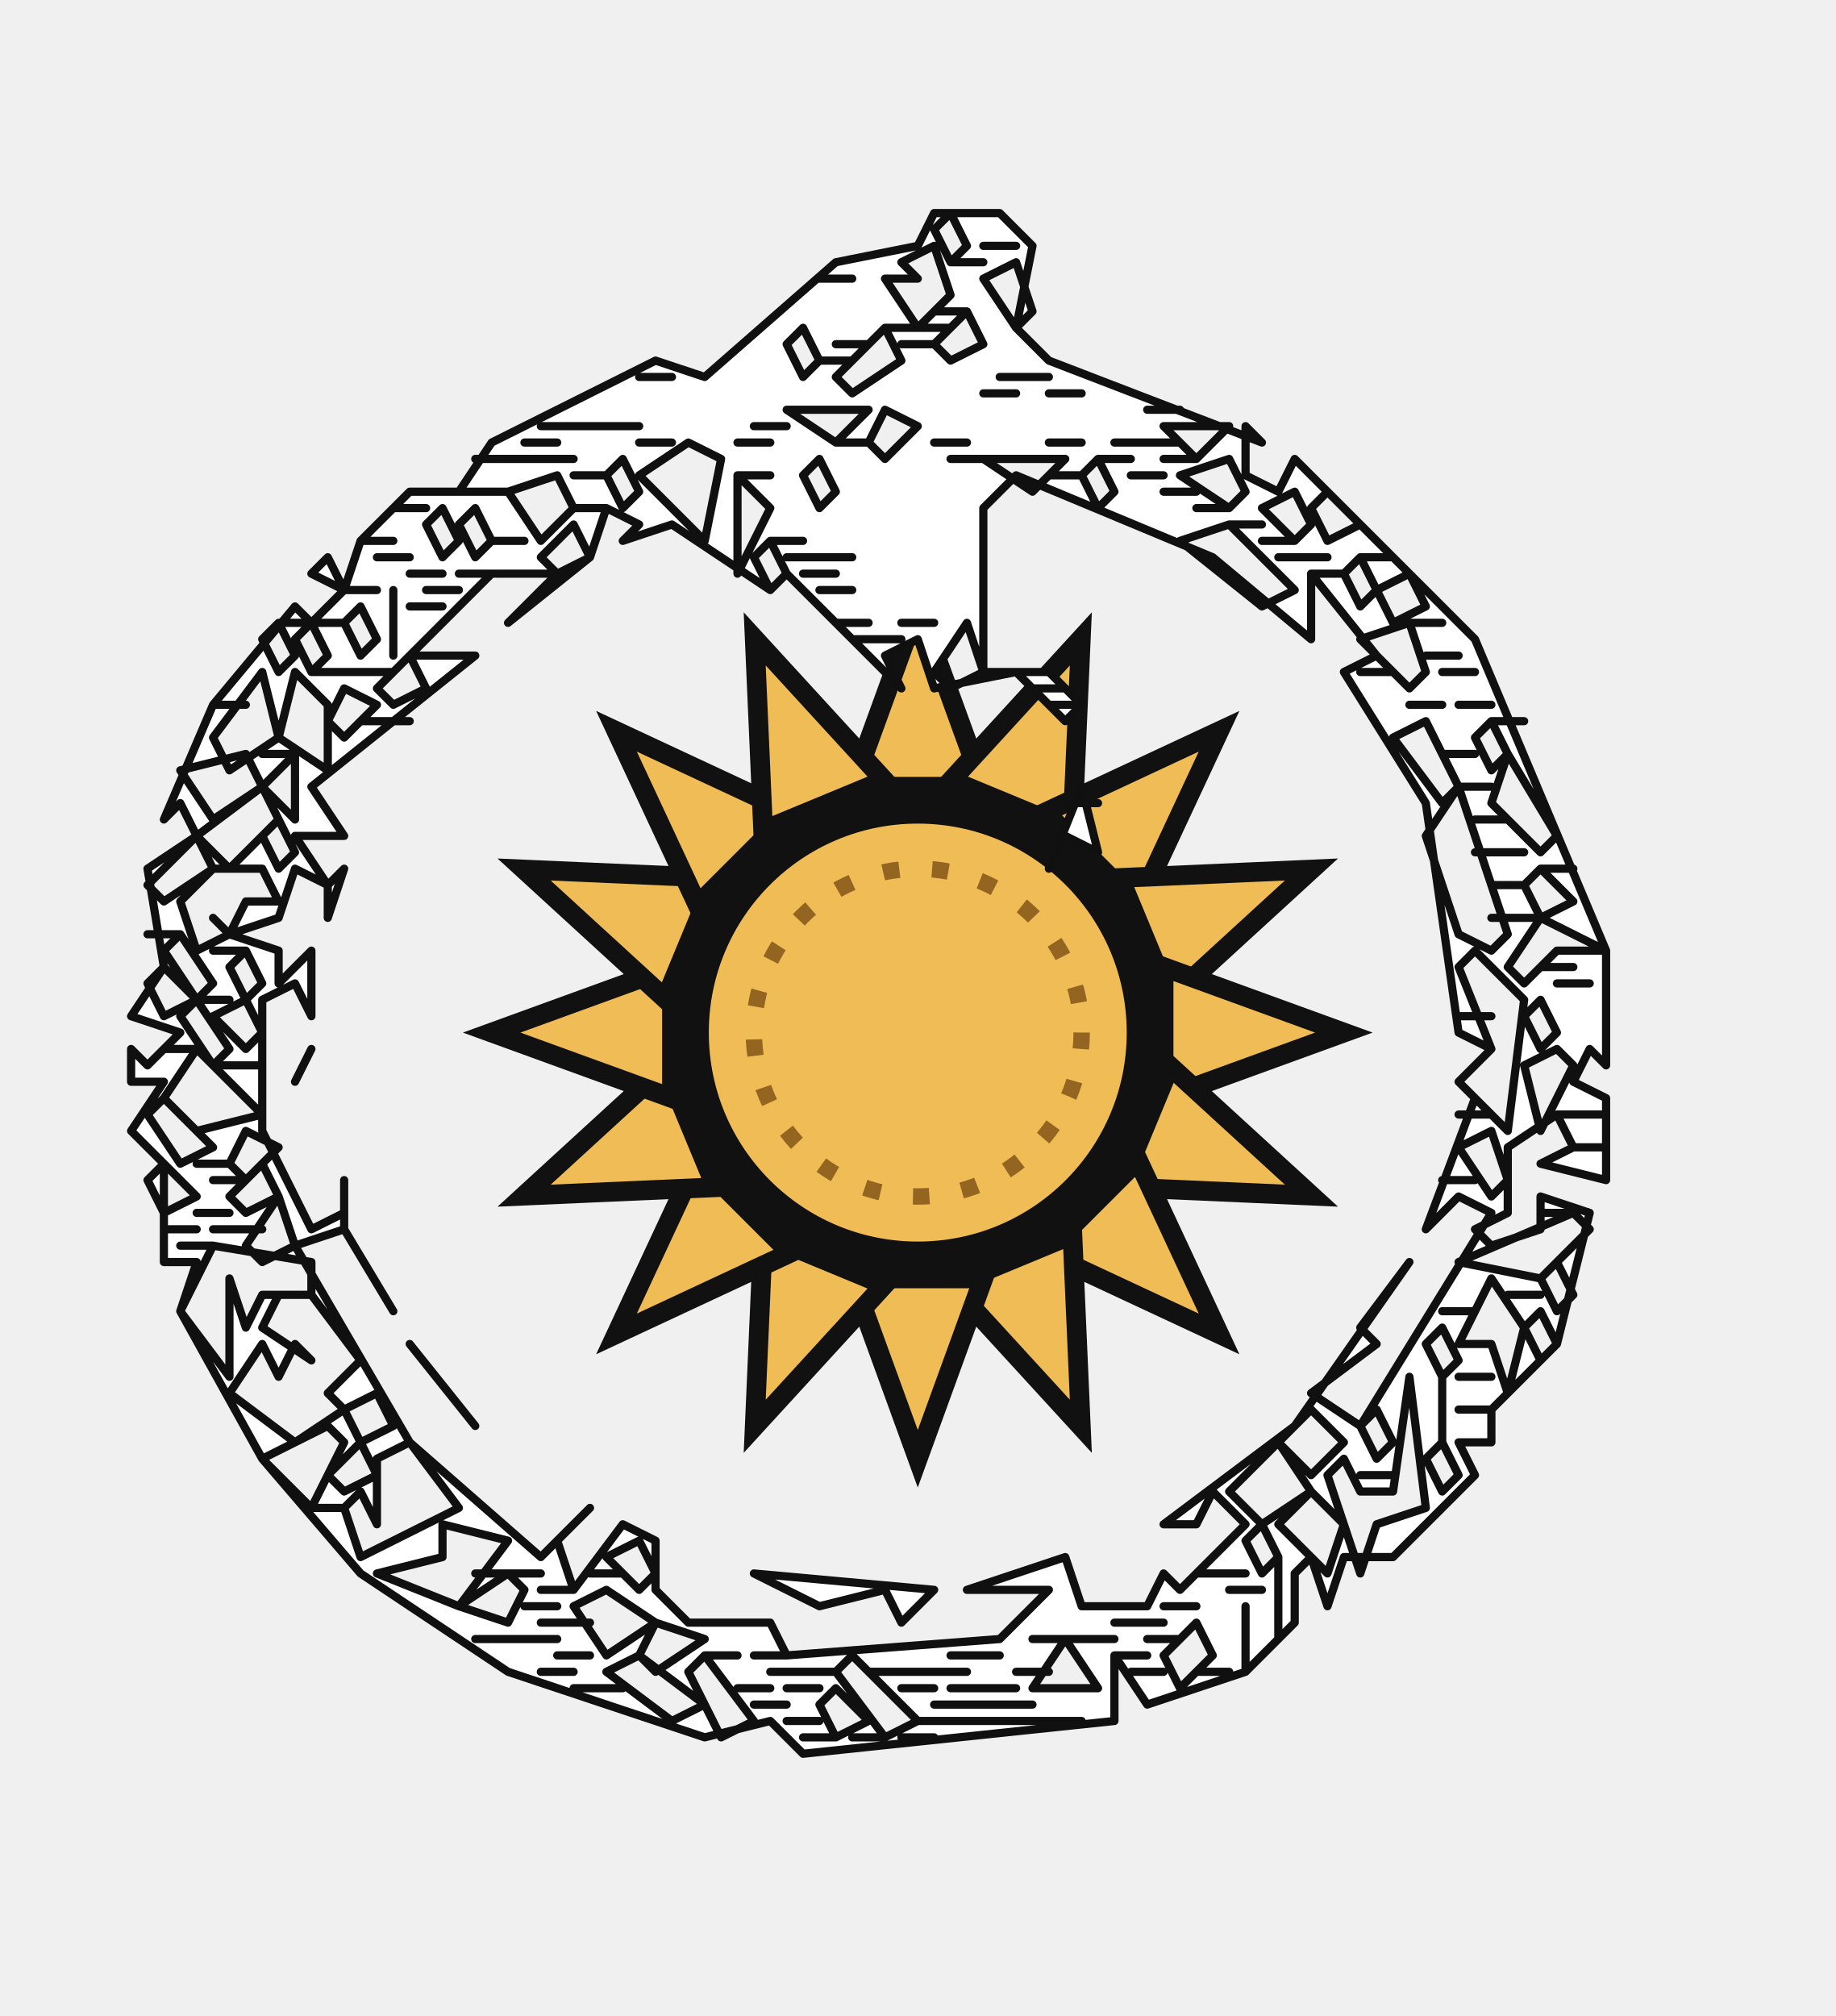
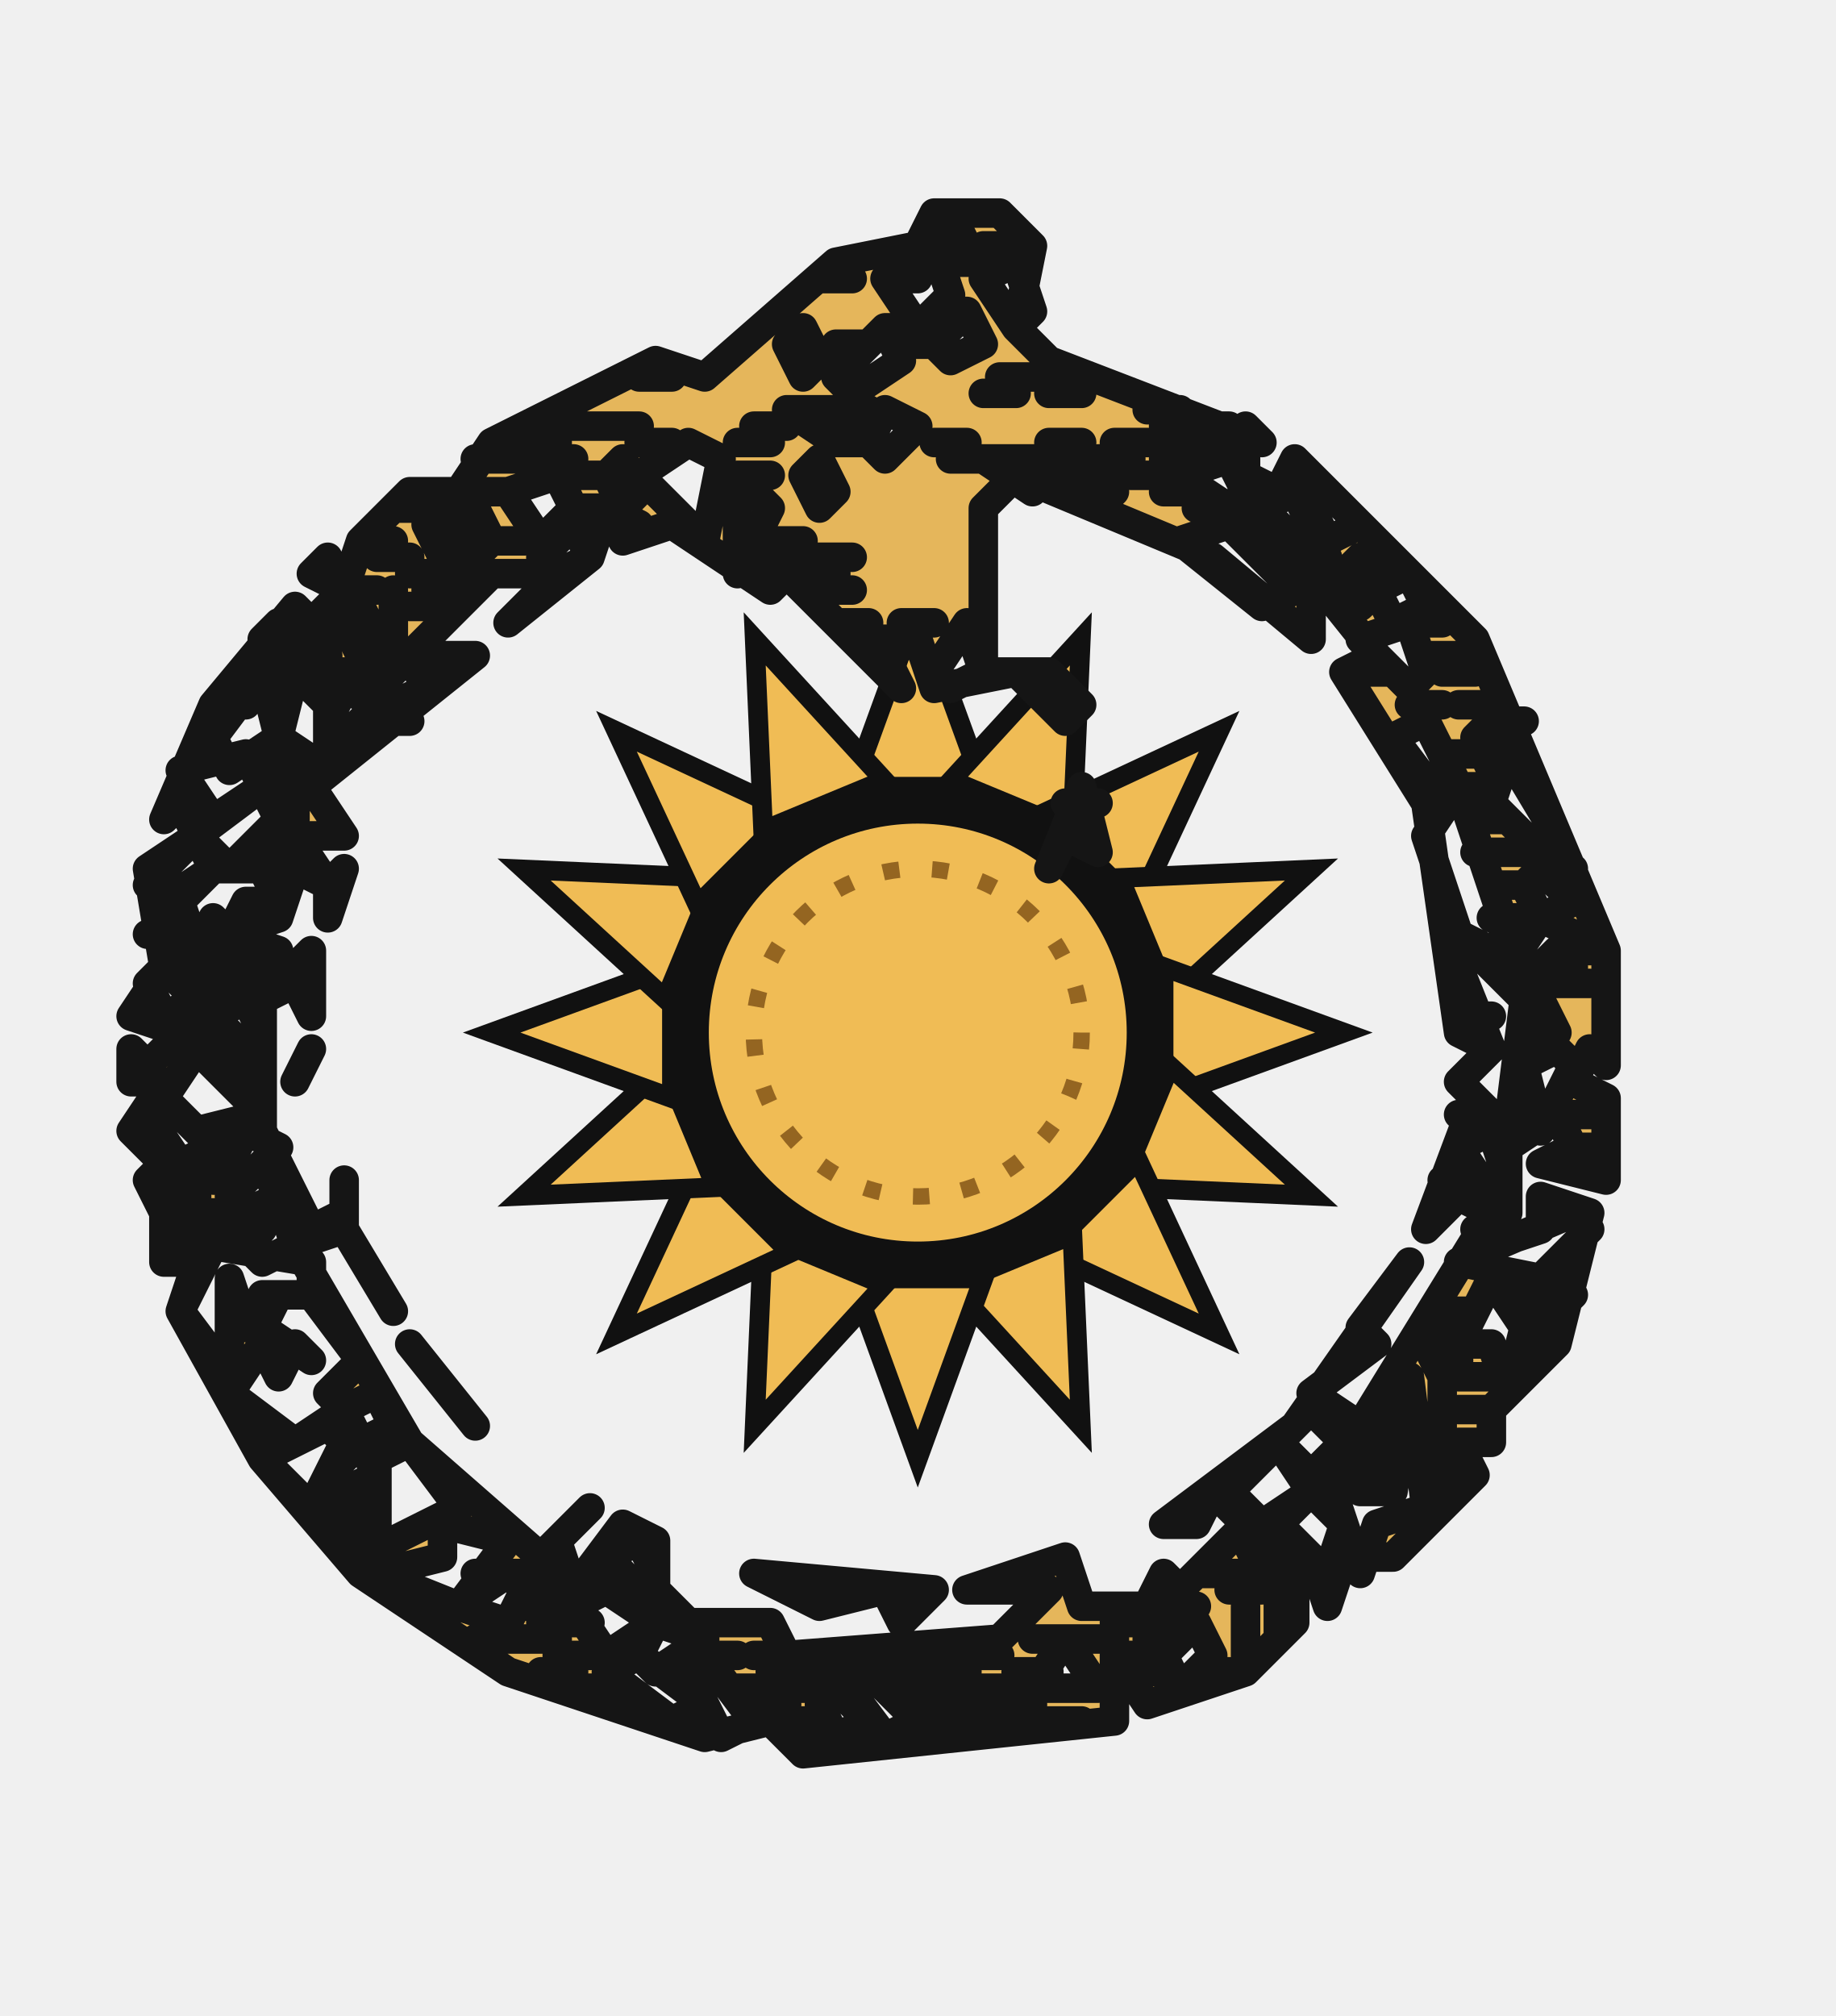
<svg xmlns="http://www.w3.org/2000/svg" viewBox="0 0 112 123">
  <g>
    <path d="M56 37 L52 48 L60 48 Z" transform="rotate(0 56 63)" fill="#f0bc55" stroke="#111" stroke-width="1.2" />
    <path d="M56 37 L52 48 L60 48 Z" transform="rotate(22.5 56 63)" fill="#f0bc55" stroke="#111" stroke-width="1.2" />
    <path d="M56 37 L52 48 L60 48 Z" transform="rotate(45 56 63)" fill="#f0bc55" stroke="#111" stroke-width="1.2" />
    <path d="M56 37 L52 48 L60 48 Z" transform="rotate(67.5 56 63)" fill="#f0bc55" stroke="#111" stroke-width="1.2" />
    <path d="M56 37 L52 48 L60 48 Z" transform="rotate(90 56 63)" fill="#f0bc55" stroke="#111" stroke-width="1.2" />
    <path d="M56 37 L52 48 L60 48 Z" transform="rotate(112.5 56 63)" fill="#f0bc55" stroke="#111" stroke-width="1.2" />
    <path d="M56 37 L52 48 L60 48 Z" transform="rotate(135 56 63)" fill="#f0bc55" stroke="#111" stroke-width="1.2" />
    <path d="M56 37 L52 48 L60 48 Z" transform="rotate(157.5 56 63)" fill="#f0bc55" stroke="#111" stroke-width="1.2" />
    <path d="M56 37 L52 48 L60 48 Z" transform="rotate(180 56 63)" fill="#f0bc55" stroke="#111" stroke-width="1.2" />
    <path d="M56 37 L52 48 L60 48 Z" transform="rotate(202.5 56 63)" fill="#f0bc55" stroke="#111" stroke-width="1.2" />
    <path d="M56 37 L52 48 L60 48 Z" transform="rotate(225 56 63)" fill="#f0bc55" stroke="#111" stroke-width="1.2" />
    <path d="M56 37 L52 48 L60 48 Z" transform="rotate(247.5 56 63)" fill="#f0bc55" stroke="#111" stroke-width="1.2" />
    <path d="M56 37 L52 48 L60 48 Z" transform="rotate(270 56 63)" fill="#f0bc55" stroke="#111" stroke-width="1.2" />
    <path d="M56 37 L52 48 L60 48 Z" transform="rotate(292.5 56 63)" fill="#f0bc55" stroke="#111" stroke-width="1.2" />
    <path d="M56 37 L52 48 L60 48 Z" transform="rotate(315 56 63)" fill="#f0bc55" stroke="#111" stroke-width="1.2" />
    <path d="M56 37 L52 48 L60 48 Z" transform="rotate(337.5 56 63)" fill="#f0bc55" stroke="#111" stroke-width="1.2" />
    <circle cx="56" cy="63" r="14" fill="#f0bc55" stroke="#111" stroke-width="2.5" />
    <circle cx="56" cy="63" r="10" fill="none" stroke="#946521" stroke-width="1" stroke-dasharray="1 2" />
  </g>
-   <path fill="#fff" stroke="#101010" stroke-width=".5" stroke-linejoin="round" fill-rule="evenodd" d="M55,106 57,106ZM52,106 54,106ZM49,106 51,106ZM64,105 66,105ZM62,105 64,105ZM60,105 62,105ZM58,105 60,105ZM56,105 58,105ZM48,105 50,105ZM61,104 63,104ZM59,104 61,104ZM57,104 59,104ZM50,104 51,103 53,105 51,106ZM46,104 48,104ZM60,103 62,103ZM58,103 60,103ZM55,103 57,103ZM48,103 50,103ZM45,103 47,103ZM35,103 38,103ZM73,102 75,102ZM69,102 71,102ZM62,102 64,102ZM56,102 59,102ZM53,102 56,102ZM51,102 52,101 56,105 54,106ZM49,102 51,102ZM47,102 49,102ZM42,102 43,101 46,105 44,106ZM37,102 39,101 43,104 41,105ZM33,102 35,102ZM68,101 70,101ZM63,103 65,100 67,103ZM58,101 61,101ZM46,101 48,101ZM43,101 45,101ZM34,101 36,101ZM73,99 74,101 72,103 71,101ZM70,100 72,100ZM65,100 68,100ZM63,100 65,100ZM39,101 40,99 43,100 40,102ZM31,100 34,100ZM29,100 31,100ZM76,98 76,102ZM68,99 71,99ZM33,99 36,99ZM71,98 73,98ZM35,98 37,97 40,99 37,101ZM32,98 34,98ZM75,97 77,97ZM33,97 35,97ZM28,98 31,96 32,97 31,99ZM78,95 78,100ZM73,96 76,96ZM46,96 50,98 54,97 55,99 57,97ZM36,96 38,96ZM31,96 33,96ZM29,96 31,96ZM37,95 39,94 40,96 39,97ZM76,94 77,93 78,95 77,96ZM23,96 27,95 27,93 31,94 28,98ZM80,91 82,93 81,96 78,93ZM19,92 21,92ZM83,90 85,90ZM87,89 88,88 89,90 88,91ZM78,88 80,91 77,93 75,91ZM25,88 28,92 22,95 21,92 22,91 23,93 23,89ZM22,88 23,90 21,91 20,90ZM20,87 21,88 19,92 16,89ZM83,87 84,86 85,88 84,89ZM80,86 82,88 80,90 78,88ZM89,86 91,86ZM21,86 23,85 24,87 22,88ZM88,84 88,88ZM86,84 87,92 84,93 83,96 81,90 82,89 83,91 85,91ZM89,84 91,84ZM87,82 88,81 89,83 88,84ZM25,82 29,87ZM93,81 94,80 95,82 94,83ZM88,80 90,80ZM17,79 19,79 22,83 20,85 21,86 18,88 14,85 16,82 17,84 18,82 19,83 16,81ZM92,79 94,79ZM91,78 93,81 92,85 91,82 89,82ZM94,78 95,77 96,79 95,80ZM11,80 13,76 19,77 19,79 16,79 15,81 14,78 14,84ZM11,76 13,76ZM97,75 94,78 89,77 96,74ZM13,75 16,75ZM10,75 12,75ZM94,74 96,74ZM17,73 18,76 16,77 15,76ZM12,74 14,74ZM88,72 90,72ZM16,71 17,73 15,74 14,73ZM13,72 15,72ZM9,72 10,71 12,73 10,74ZM12,71 14,71ZM96,70 98,70ZM89,70 91,69 92,72 91,73ZM14,71 15,69 17,70 15,72ZM95,68 98,68ZM89,68 91,68ZM9,68 10,67 13,70 11,71ZM95,64 96,65 94,69 93,65ZM13,65 16,65ZM10,67 12,64 16,68 12,69ZM19,64 18,66ZM10,64 12,64ZM93,62 94,61 95,63 94,64ZM89,62 91,62ZM13,62 15,61 16,63 15,64ZM11,62 12,61 14,64 13,65ZM12,61 14,61ZM95,60 97,60ZM9,60 10,59 12,61 10,62ZM94,59 96,59ZM90,58 93,61 92,69 89,66 91,64 89,59ZM14,59 15,58 16,60 15,61ZM13,58 15,58ZM10,58 11,57 13,60 12,61ZM92,59 94,56 98,58 95,58 93,60ZM9,57 11,57ZM91,56 94,56ZM93,54 94,53 96,55 94,56ZM91,54 93,54ZM16,53 17,55 15,55 14,57 13,56 14,57 12,58 11,55 13,53ZM94,53 96,53ZM90,52 93,52ZM12,51 13,53 10,55 9,54ZM16,51 17,50 18,52 17,53ZM90,50 92,50ZM89,48 92,57 91,58 89,57 87,51ZM65,49 67,49ZM16,48 17,50 14,53 12,51ZM89,48 91,48ZM66,48 64,53 65,51 67,52ZM92,46 95,51 94,52 91,49ZM18,46 18,50 16,48ZM11,47 15,46 16,48 13,50ZM88,46 90,46ZM16,46 18,46ZM90,45 91,44 92,46 91,47ZM85,45 87,44 89,48 88,49ZM91,44 93,44ZM22,44 25,44ZM89,43 91,43ZM86,43 88,43ZM64,43 66,43ZM20,44 21,42 23,43 21,45ZM13,43 15,43ZM63,42 65,42ZM18,41 20,43 20,47 17,45ZM16,41 17,45 14,47 13,45ZM88,41 90,41ZM83,41 85,41ZM25,40 26,42 24,43 23,42ZM21,41 24,41ZM19,41 21,41ZM87,40 89,40ZM83,39 86,38 87,41 86,42ZM59,38 60,41 58,42 57,41ZM52,39 55,39ZM18,39 19,38 20,40 19,41ZM16,39 17,38 18,40 17,41ZM86,38 88,38ZM55,38 57,38ZM51,38 53,38ZM21,38 22,37 23,39 22,40ZM19,38 21,38ZM17,38 19,38ZM25,37 27,37ZM24,36 24,40ZM84,36 86,35 87,37 85,38ZM50,36 52,36ZM26,36 28,36ZM21,36 23,36ZM82,35 83,34 84,36 83,37ZM80,35 82,35ZM49,35 51,35ZM28,35 30,35ZM25,35 27,35ZM83,34 85,34ZM78,34 81,34ZM50,34 52,34ZM48,34 50,34ZM46,34 47,33 48,35 47,36ZM23,34 25,34ZM77,33 79,33ZM72,33 75,32 79,36 77,37ZM47,33 49,33ZM35,32 36,34 34,35 33,34ZM30,33 32,33ZM22,33 24,33ZM75,32 77,32ZM28,32 29,31 30,33 29,34ZM26,32 27,31 28,33 27,34ZM80,31 81,30 83,32 81,33ZM77,31 79,30 80,32 79,33ZM73,31 75,31ZM35,31 37,31ZM24,31 26,31ZM71,30 73,30ZM62,29 74,34 80,39 80,35 84,40 82,41 87,49 89,63 91,64 89,66 90,67 87,75 89,73 91,74 83,87 80,85 84,82 83,81 86,77 79,87 71,93 73,93 74,91 76,93 72,97 71,96 70,98 66,98 65,95 59,97 64,97 61,100 48,101 47,99 42,99 40,97 40,94 38,93 35,97 34,94 36,92 33,95 25,88 18,76 21,75 24,80 21,75 21,72 21,74 19,75 16,69 16,61 18,60 19,62 19,58 17,60 17,58 14,57 17,56 18,53 20,54 20,56 21,53 20,54 18,51 21,51 19,48 29,40 25,40 30,35 34,35 31,38 36,34 37,31 39,32 38,33 41,32 47,36 48,35 55,42 54,40 56,39 57,42 62,41 65,44 66,43 64,41 60,41 60,31ZM45,29 47,31 45,35ZM31,30 34,29 35,31 33,33ZM28,30 31,30ZM26,30 28,30ZM72,29 75,28 76,30 75,31ZM69,29 71,29ZM66,29 67,28 68,30 67,31ZM64,29 66,29ZM49,29 50,28 51,30 50,31ZM45,29 47,29ZM37,29 38,28 39,30 38,31ZM35,29 37,29ZM71,28 73,28ZM67,28 69,28ZM60,28 65,28 63,30ZM58,28 60,28ZM42,27 44,28 43,33 39,29ZM33,28 35,28ZM31,28 33,28ZM29,28 31,28ZM70,27 72,27ZM68,27 70,27ZM64,27 66,27ZM57,27 59,27ZM51,27 53,27ZM45,27 47,27ZM39,27 41,27ZM32,27 34,27ZM71,26 75,26 73,28ZM53,27 54,25 56,26 54,28ZM46,26 48,26ZM37,26 39,26ZM35,26 37,26ZM33,26 35,26ZM70,25 72,25ZM48,25 53,25 51,27ZM64,24 66,24ZM60,24 62,24ZM61,23 64,23ZM39,23 41,23ZM50,22 52,22ZM55,21 57,21ZM54,20 55,22 52,24 51,23ZM51,21 53,21ZM48,21 49,20 50,22 49,23ZM59,19 60,21 58,22 57,21ZM56,20 58,20ZM54,20 56,20ZM57,19 59,19ZM60,17 62,16 63,19 62,20ZM50,17 52,17ZM58,16 60,16ZM57,15 58,18 56,20 54,17 56,17 55,16ZM60,15 62,15ZM57,14 58,13 59,15 58,16ZM61,13 57,13 56,15 51,16 43,23 40,22 30,27 28,30 25,30 22,33 21,36 20,34 19,35 21,36 19,38 18,37 13,43 10,50 11,49 12,51 9,53 10,59 8,62 11,63 9,65 8,64 8,66 10,66 8,69 10,71 10,77 12,77 11,80 16,89 22,96 31,102 43,106 47,105 49,107 68,105 68,101 70,104 76,102 79,99 79,96 80,95 81,98 82,95 85,95 90,90 89,88 91,88 91,86 95,82 97,74 94,73 94,75 91,76 90,75 92,74 92,70 95,68 96,70 94,71 98,72 98,67 96,66 97,64 98,65 98,58 90,39 79,28 78,30 76,29 76,26 77,27 64,22 62,20 63,15Z" />
+   <path fill="#e5b65b" stroke="#151515" stroke-width="1.8" stroke-linejoin="round" fill-rule="evenodd" d="M55,106 57,106ZM52,106 54,106ZM49,106 51,106ZM64,105 66,105ZM62,105 64,105ZM60,105 62,105ZM58,105 60,105ZM56,105 58,105ZM48,105 50,105ZM61,104 63,104ZM59,104 61,104ZM57,104 59,104ZM50,104 51,103 53,105 51,106ZM46,104 48,104ZM60,103 62,103ZM58,103 60,103ZM55,103 57,103ZM48,103 50,103ZM45,103 47,103ZM35,103 38,103ZM73,102 75,102ZM69,102 71,102ZM62,102 64,102ZM56,102 59,102ZM53,102 56,102ZM51,102 52,101 56,105 54,106ZM49,102 51,102ZM47,102 49,102ZM42,102 43,101 46,105 44,106ZM37,102 39,101 43,104 41,105ZM33,102 35,102ZM68,101 70,101ZM63,103 65,100 67,103ZM58,101 61,101ZM46,101 48,101ZM43,101 45,101ZM34,101 36,101ZM73,99 74,101 72,103 71,101ZM70,100 72,100ZM65,100 68,100ZM63,100 65,100ZM39,101 40,99 43,100 40,102ZM31,100 34,100ZM29,100 31,100ZM76,98 76,102ZM68,99 71,99ZM33,99 36,99ZM71,98 73,98ZM35,98 37,97 40,99 37,101ZM32,98 34,98ZM75,97 77,97ZM33,97 35,97ZM28,98 31,96 32,97 31,99ZM78,95 78,100ZM73,96 76,96ZM46,96 50,98 54,97 55,99 57,97ZM36,96 38,96ZM31,96 33,96ZM29,96 31,96ZM37,95 39,94 40,96 39,97ZM76,94 77,93 78,95 77,96ZM23,96 27,95 27,93 31,94 28,98ZM80,91 82,93 81,96 78,93ZM19,92 21,92ZM83,90 85,90ZM87,89 88,88 89,90 88,91ZM78,88 80,91 77,93 75,91ZM25,88 28,92 22,95 21,92 22,91 23,93 23,89ZM22,88 23,90 21,91 20,90ZM20,87 21,88 19,92 16,89ZM83,87 84,86 85,88 84,89ZM80,86 82,88 80,90 78,88ZM89,86 91,86ZM21,86 23,85 24,87 22,88ZM88,84 88,88ZM86,84 87,92 84,93 83,96 81,90 82,89 83,91 85,91ZM89,84 91,84ZM87,82 88,81 89,83 88,84ZM25,82 29,87ZM93,81 94,80 95,82 94,83ZM88,80 90,80ZM17,79 19,79 22,83 20,85 21,86 18,88 14,85 16,82 17,84 18,82 19,83 16,81ZM92,79 94,79ZM91,78 93,81 92,85 91,82 89,82ZM94,78 95,77 96,79 95,80ZM11,80 13,76 19,77 19,79 16,79 15,81 14,78 14,84ZM11,76 13,76ZM97,75 94,78 89,77 96,74ZM13,75 16,75ZM10,75 12,75ZM94,74 96,74ZM17,73 18,76 16,77 15,76ZM12,74 14,74ZM88,72 90,72ZM16,71 17,73 15,74 14,73ZM13,72 15,72ZM9,72 10,71 12,73 10,74ZM12,71 14,71ZM96,70 98,70ZM89,70 91,69 92,72 91,73ZM14,71 15,69 17,70 15,72ZM95,68 98,68ZM89,68 91,68ZM9,68 10,67 13,70 11,71ZM95,64 96,65 94,69 93,65ZM13,65 16,65ZM10,67 12,64 16,68 12,69ZM19,64 18,66ZM10,64 12,64ZM93,62 94,61 95,63 94,64ZM89,62 91,62ZM13,62 15,61 16,63 15,64ZM11,62 12,61 14,64 13,65ZM12,61 14,61ZM95,60 97,60ZM9,60 10,59 12,61 10,62ZM94,59 96,59ZM90,58 93,61 92,69 89,66 91,64 89,59ZM14,59 15,58 16,60 15,61ZM13,58 15,58ZM10,58 11,57 13,60 12,61ZM92,59 94,56 98,58 95,58 93,60ZM9,57 11,57ZM91,56 94,56ZM93,54 94,53 96,55 94,56ZM91,54 93,54ZM16,53 17,55 15,55 14,57 13,56 14,57 12,58 11,55 13,53ZM94,53 96,53ZM90,52 93,52ZM12,51 13,53 10,55 9,54ZM16,51 17,50 18,52 17,53ZM90,50 92,50ZM89,48 92,57 91,58 89,57 87,51ZM65,49 67,49ZM16,48 17,50 14,53 12,51ZM89,48 91,48ZM66,48 64,53 65,51 67,52ZM92,46 95,51 94,52 91,49ZM18,46 18,50 16,48ZM11,47 15,46 16,48 13,50ZM88,46 90,46ZM16,46 18,46ZM90,45 91,44 92,46 91,47ZM85,45 87,44 89,48 88,49ZM91,44 93,44ZM22,44 25,44ZM89,43 91,43ZM86,43 88,43ZM64,43 66,43ZM20,44 21,42 23,43 21,45ZM13,43 15,43ZM63,42 65,42ZM18,41 20,43 20,47 17,45ZM16,41 17,45 14,47 13,45ZM88,41 90,41ZM83,41 85,41ZM25,40 26,42 24,43 23,42ZM21,41 24,41ZM19,41 21,41ZM87,40 89,40ZM83,39 86,38 87,41 86,42ZM59,38 60,41 58,42 57,41ZM52,39 55,39ZM18,39 19,38 20,40 19,41ZM16,39 17,38 18,40 17,41ZM86,38 88,38ZM55,38 57,38ZM51,38 53,38ZM21,38 22,37 23,39 22,40ZM19,38 21,38ZM17,38 19,38ZM25,37 27,37ZM24,36 24,40ZM84,36 86,35 87,37 85,38ZM50,36 52,36ZM26,36 28,36ZM21,36 23,36ZM82,35 83,34 84,36 83,37ZM80,35 82,35ZM49,35 51,35ZM28,35 30,35ZM25,35 27,35ZM83,34 85,34ZM78,34 81,34ZM50,34 52,34ZM48,34 50,34ZM46,34 47,33 48,35 47,36ZM23,34 25,34ZM77,33 79,33ZM72,33 75,32 79,36 77,37ZM47,33 49,33ZM35,32 36,34 34,35 33,34ZM30,33 32,33ZM22,33 24,33ZM75,32 77,32ZM28,32 29,31 30,33 29,34ZM26,32 27,31 28,33 27,34ZM80,31 81,30 83,32 81,33ZM77,31 79,30 80,32 79,33ZM73,31 75,31ZM35,31 37,31ZM24,31 26,31ZM71,30 73,30ZM62,29 74,34 80,39 80,35 84,40 82,41 87,49 89,63 91,64 89,66 90,67 87,75 89,73 91,74 83,87 80,85 84,82 83,81 86,77 79,87 71,93 73,93 74,91 76,93 72,97 71,96 70,98 66,98 65,95 59,97 64,97 61,100 48,101 47,99 42,99 40,97 40,94 38,93 35,97 34,94 36,92 33,95 25,88 18,76 21,75 24,80 21,75 21,72 21,74 19,75 16,69 16,61 18,60 19,62 19,58 17,60 17,58 14,57 17,56 18,53 20,54 20,56 21,53 20,54 18,51 21,51 19,48 29,40 25,40 30,35 34,35 31,38 36,34 37,31 39,32 38,33 41,32 47,36 48,35 55,42 54,40 56,39 57,42 62,41 65,44 66,43 64,41 60,41 60,31ZM45,29 47,31 45,35ZM31,30 34,29 35,31 33,33ZM28,30 31,30ZM26,30 28,30ZM72,29 75,28 76,30 75,31ZM69,29 71,29ZM66,29 67,28 68,30 67,31ZM64,29 66,29ZM49,29 50,28 51,30 50,31ZM45,29 47,29ZM37,29 38,28 39,30 38,31ZM35,29 37,29ZM71,28 73,28ZM67,28 69,28ZM60,28 65,28 63,30ZM58,28 60,28ZM42,27 44,28 43,33 39,29ZM33,28 35,28ZM31,28 33,28ZM29,28 31,28ZM70,27 72,27ZM68,27 70,27ZM64,27 66,27ZM57,27 59,27ZM51,27 53,27ZM45,27 47,27ZM39,27 41,27ZM32,27 34,27ZM71,26 75,26 73,28ZM53,27 54,25 56,26 54,28ZM46,26 48,26ZM37,26 39,26ZM35,26 37,26ZM33,26 35,26ZM70,25 72,25ZM48,25 53,25 51,27ZM64,24 66,24ZM60,24 62,24ZM61,23 64,23ZM39,23 41,23ZM50,22 52,22ZM55,21 57,21ZM54,20 55,22 52,24 51,23ZM51,21 53,21ZM48,21 49,20 50,22 49,23ZM59,19 60,21 58,22 57,21ZM56,20 58,20ZM54,20 56,20ZM57,19 59,19ZM60,17 62,16 63,19 62,20ZM50,17 52,17ZM58,16 60,16ZM57,15 58,18 56,20 54,17 56,17 55,16ZM60,15 62,15ZM57,14 58,13 59,15 58,16ZM61,13 57,13 56,15 51,16 43,23 40,22 30,27 28,30 25,30 22,33 21,36 20,34 19,35 21,36 19,38 18,37 13,43 10,50 11,49 12,51 9,53 10,59 8,62 11,63 9,65 8,64 8,66 10,66 8,69 10,71 10,77 12,77 11,80 16,89 22,96 31,102 43,106 47,105 49,107 68,105 68,101 70,104 76,102 79,99 79,96 80,95 81,98 82,95 85,95 90,90 89,88 91,88 91,86 95,82 97,74 94,73 94,75 91,76 90,75 92,74 92,70 95,68 96,70 94,71 98,72 98,67 96,66 97,64 98,65 98,58 90,39 79,28 78,30 76,29 76,26 77,27 64,22 62,20 63,15Z" />
</svg>
